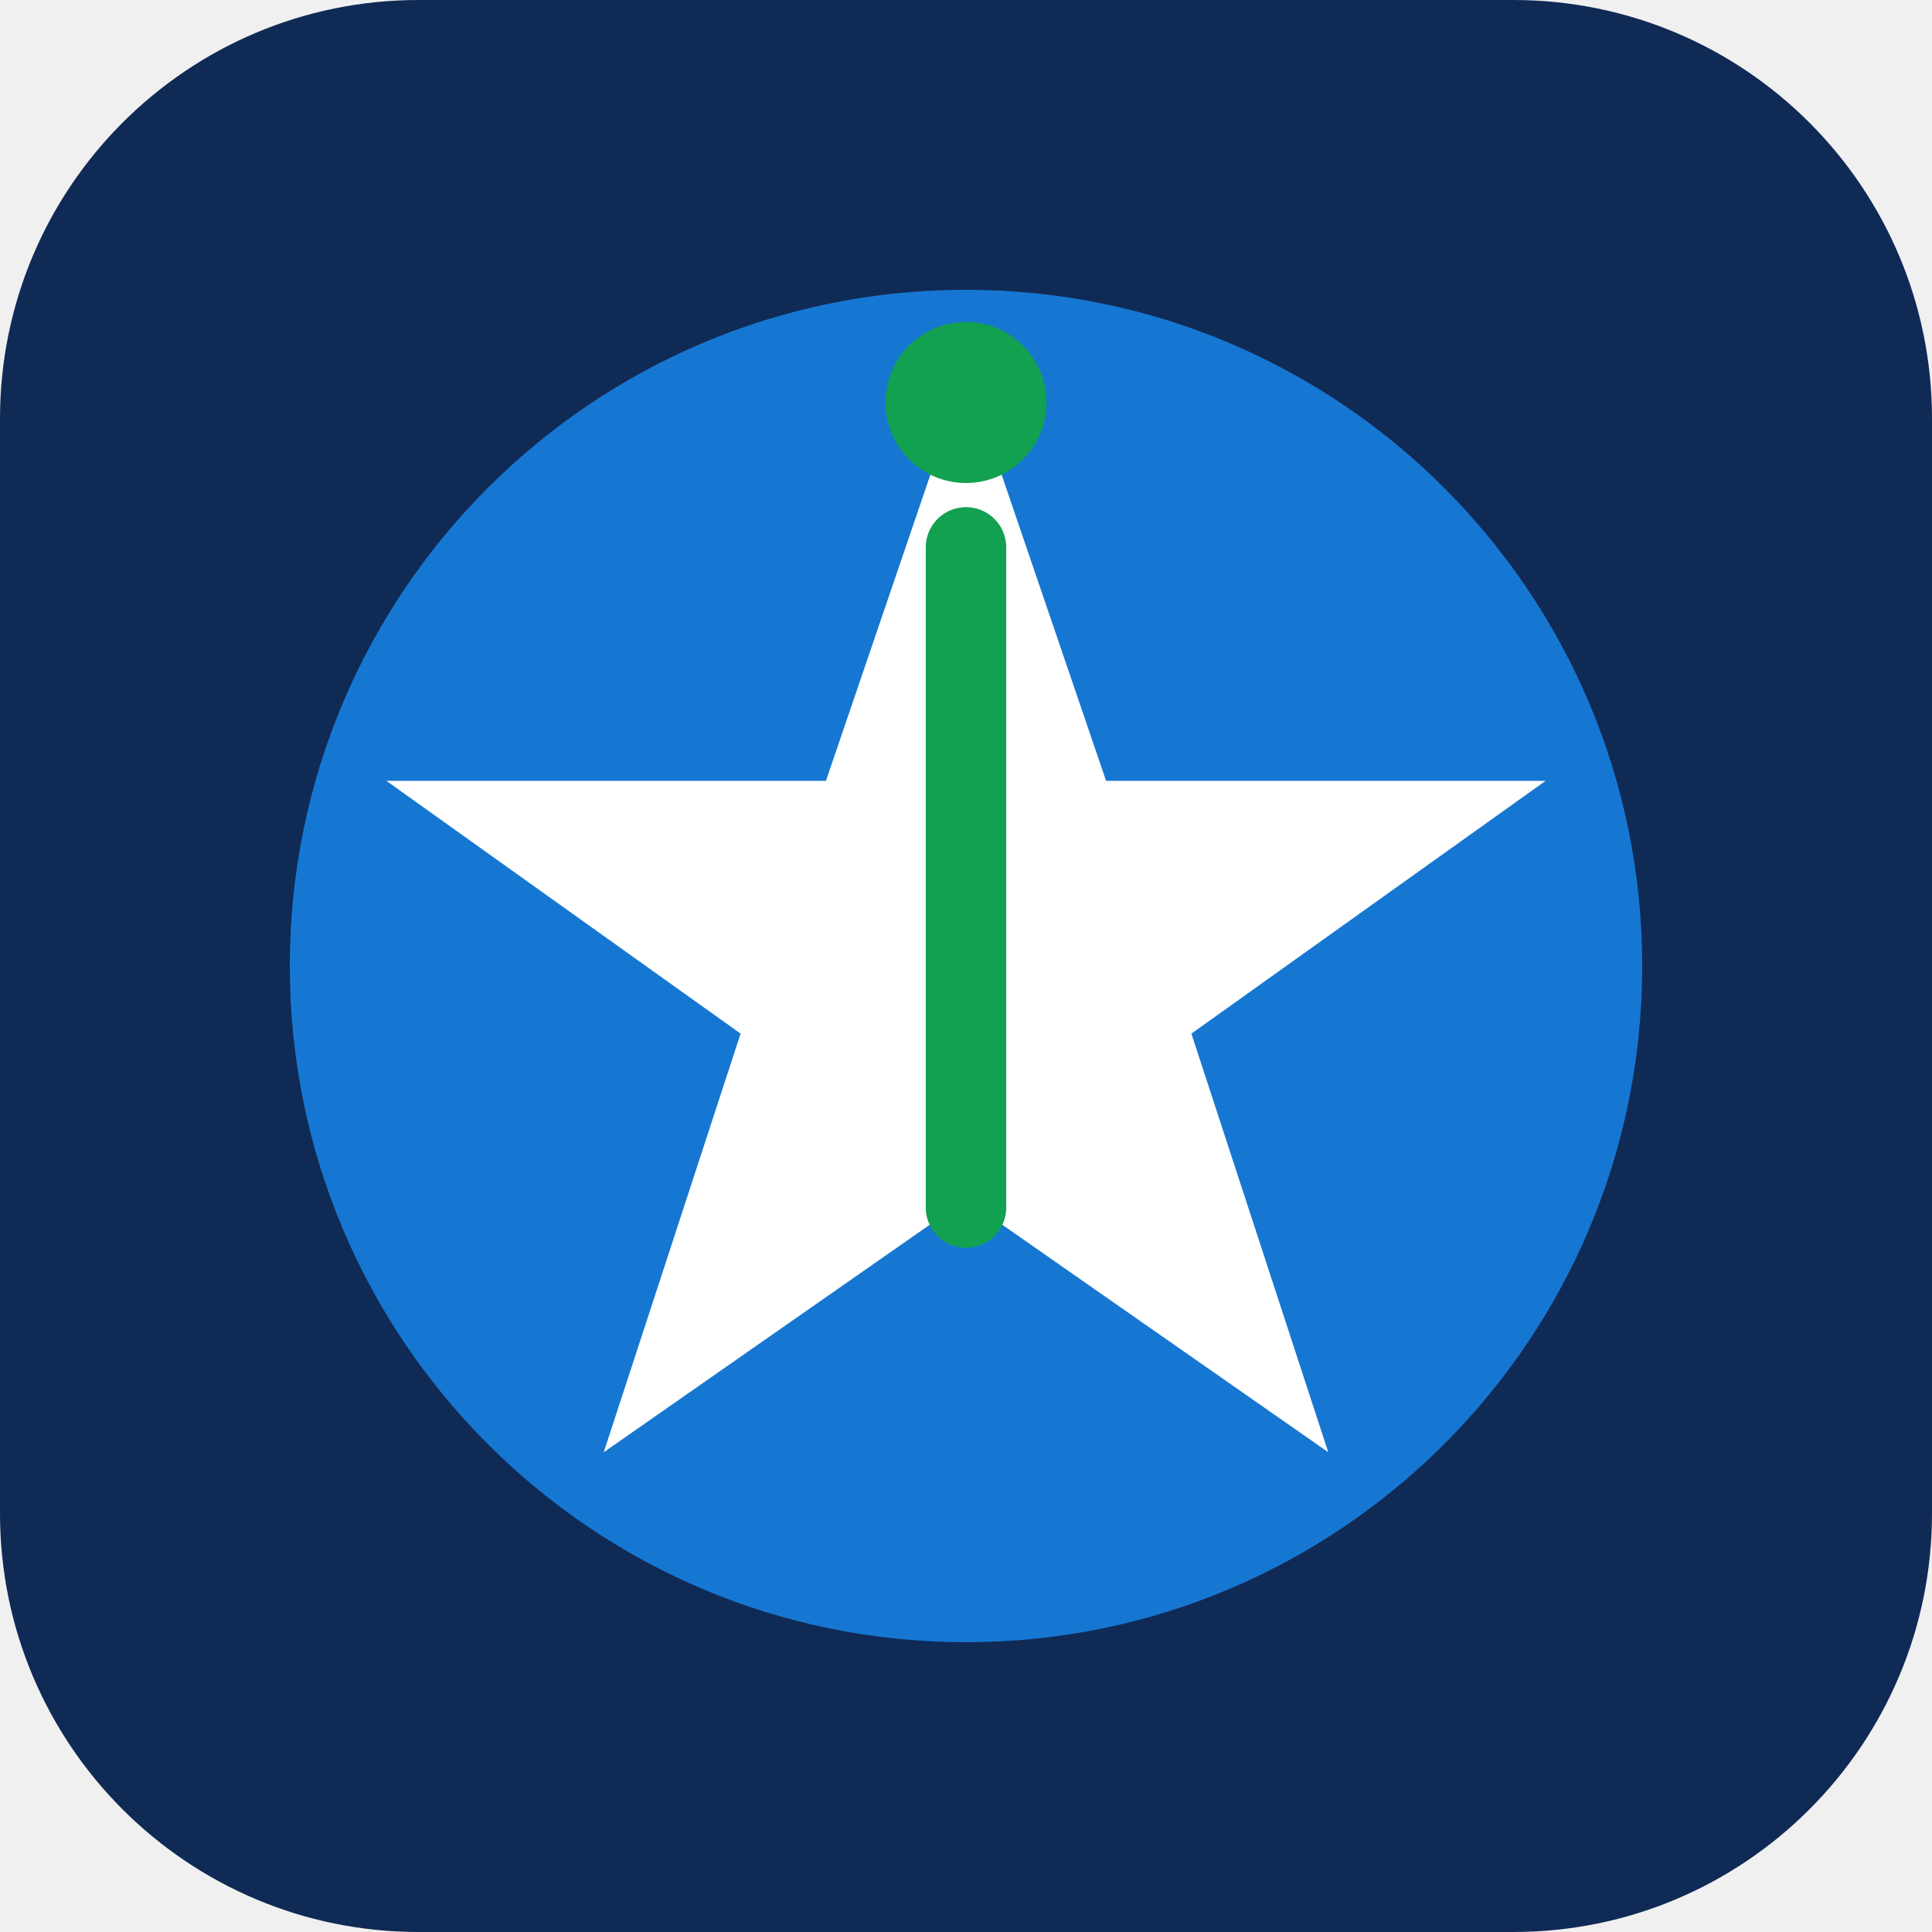
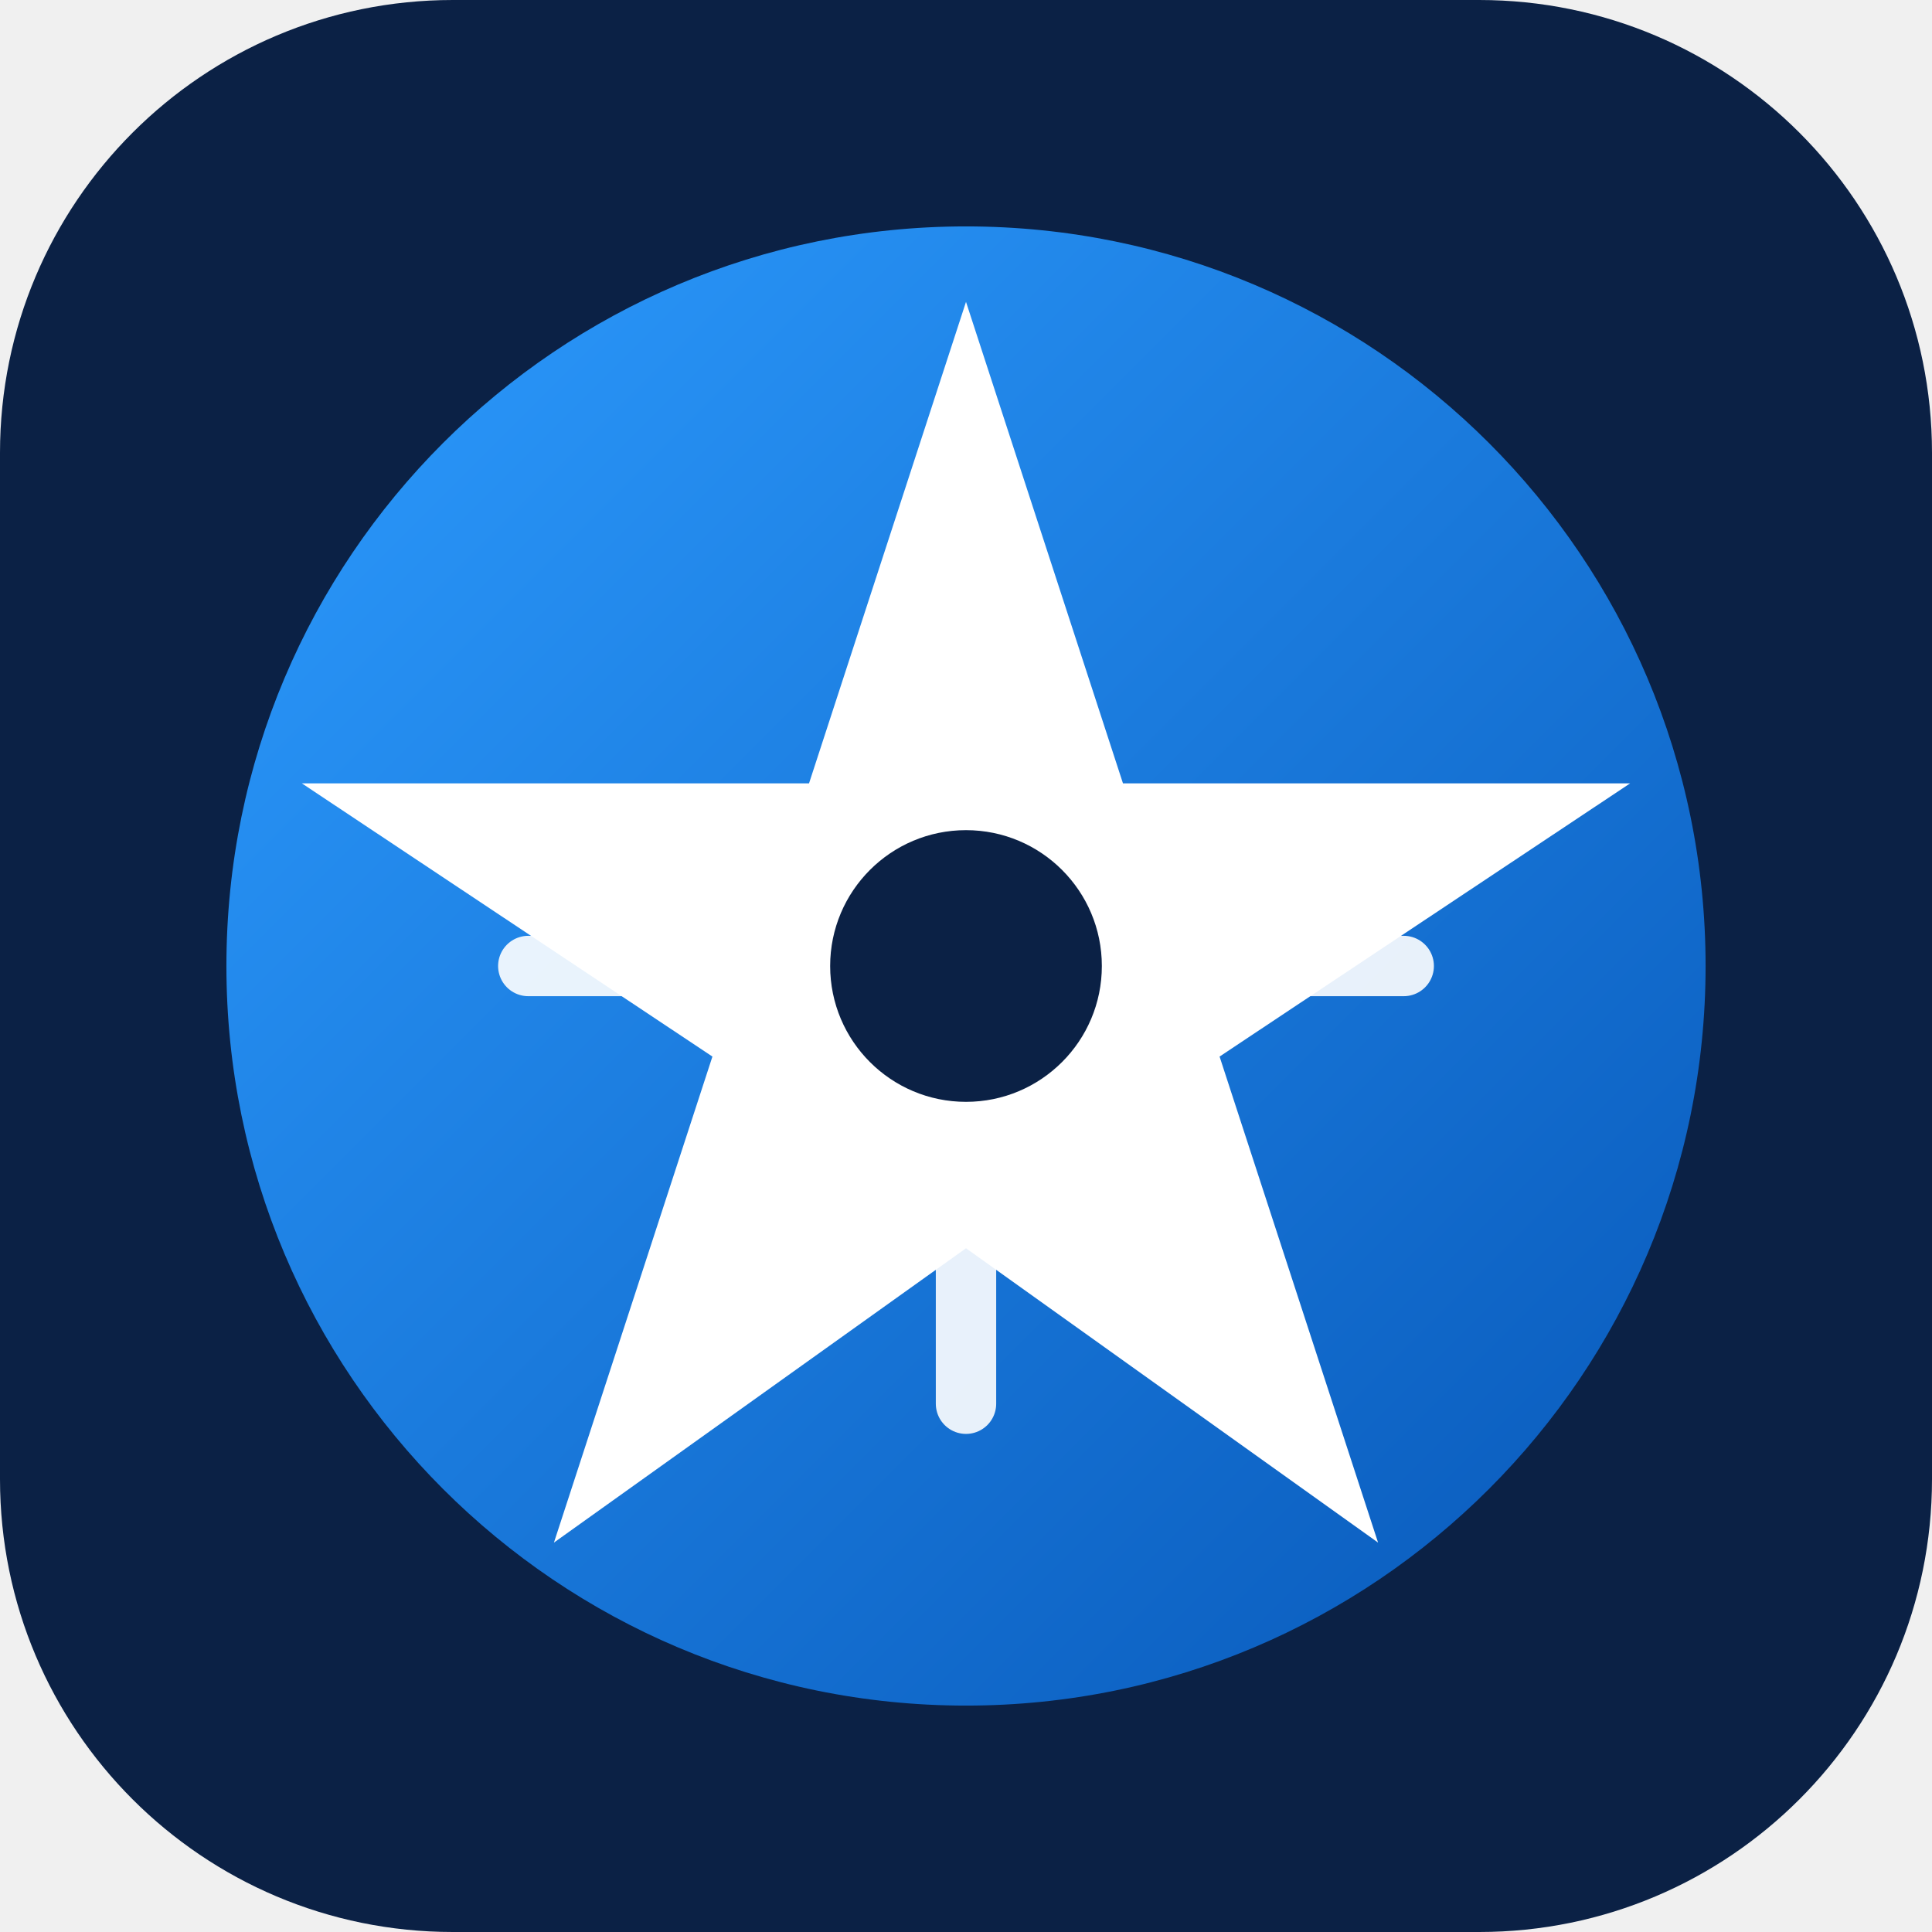
- <svg xmlns="http://www.w3.org/2000/svg" viewBox="0 0 120 120">
-   <rect width="120" height="120" rx="26" fill="#102a56" />
-   <circle cx="60" cy="60" r="42" fill="#1677d2" />
-   <path d="M60 23l8.7 25.5H96L74 64.2l8.5 26L60 74.5 37.5 90.2l8.5-26L24 48.5h27.3z" fill="#fff" />
-   <path d="M60 34v41" stroke="#12a150" stroke-width="5" stroke-linecap="round" />
-   <circle cx="60" cy="25" r="5" fill="#12a150" />
+ <svg xmlns="http://www.w3.org/2000/svg" viewBox="0 0 128 128">
+   <defs>
+     <linearGradient id="g" x1="0" y1="0" x2="1" y2="1">
+       <stop stop-color="#2d9cff" />
+       <stop offset="1" stop-color="#0757b8" />
+     </linearGradient>
+   </defs>
+   <rect width="128" height="128" rx="30" fill="#0b2145" />
+   <circle cx="64" cy="64" r="49" fill="url(#g)" />
+   <path d="M64 20l10.4 31.9H108L80.8 70l10.5 32.2L64 82.7l-27.3 19.5L47.2 70 20 51.9h33.6z" fill="#fff" />
+   <circle cx="64" cy="64" r="9" fill="#0b2145" />
+   <path d="M64 35v17M64 76v17M35 64h17M76 64h17" stroke="#fff" stroke-width="4" stroke-linecap="round" opacity=".9" />
</svg>
